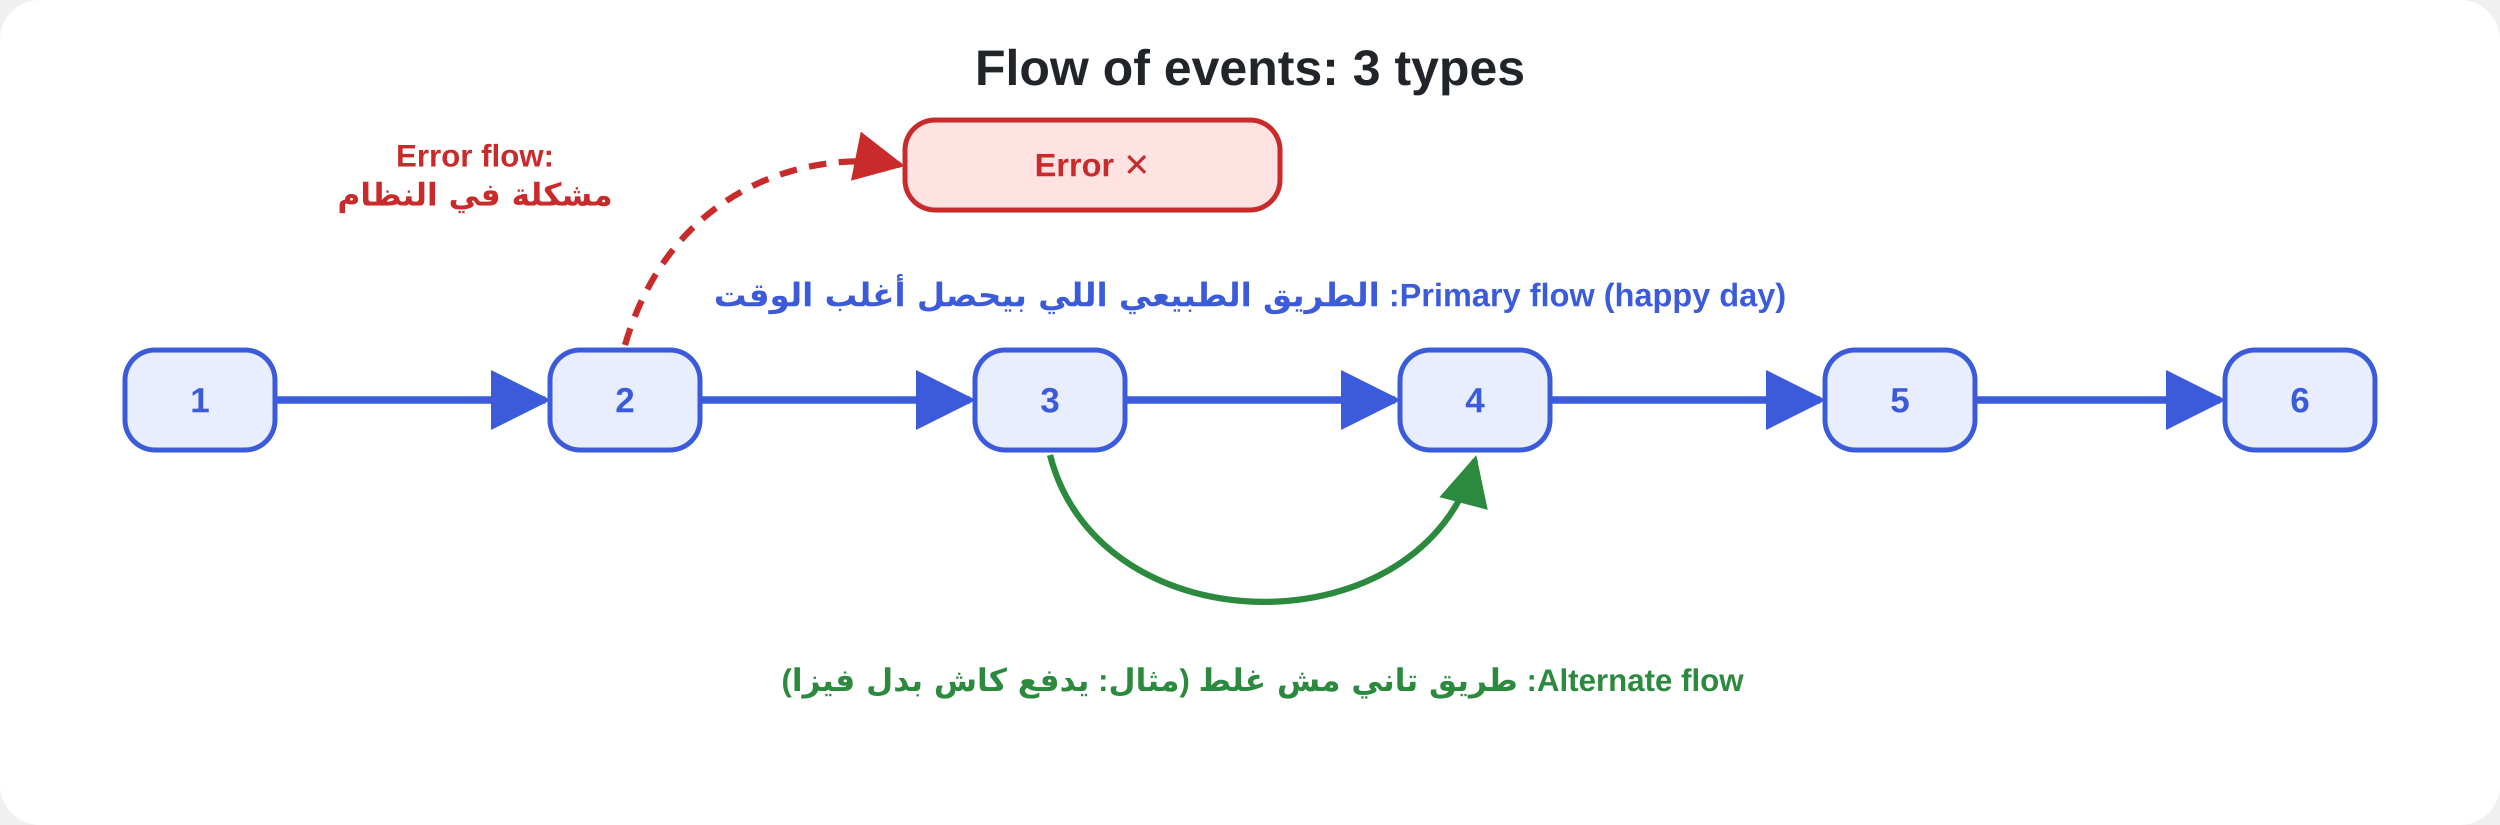
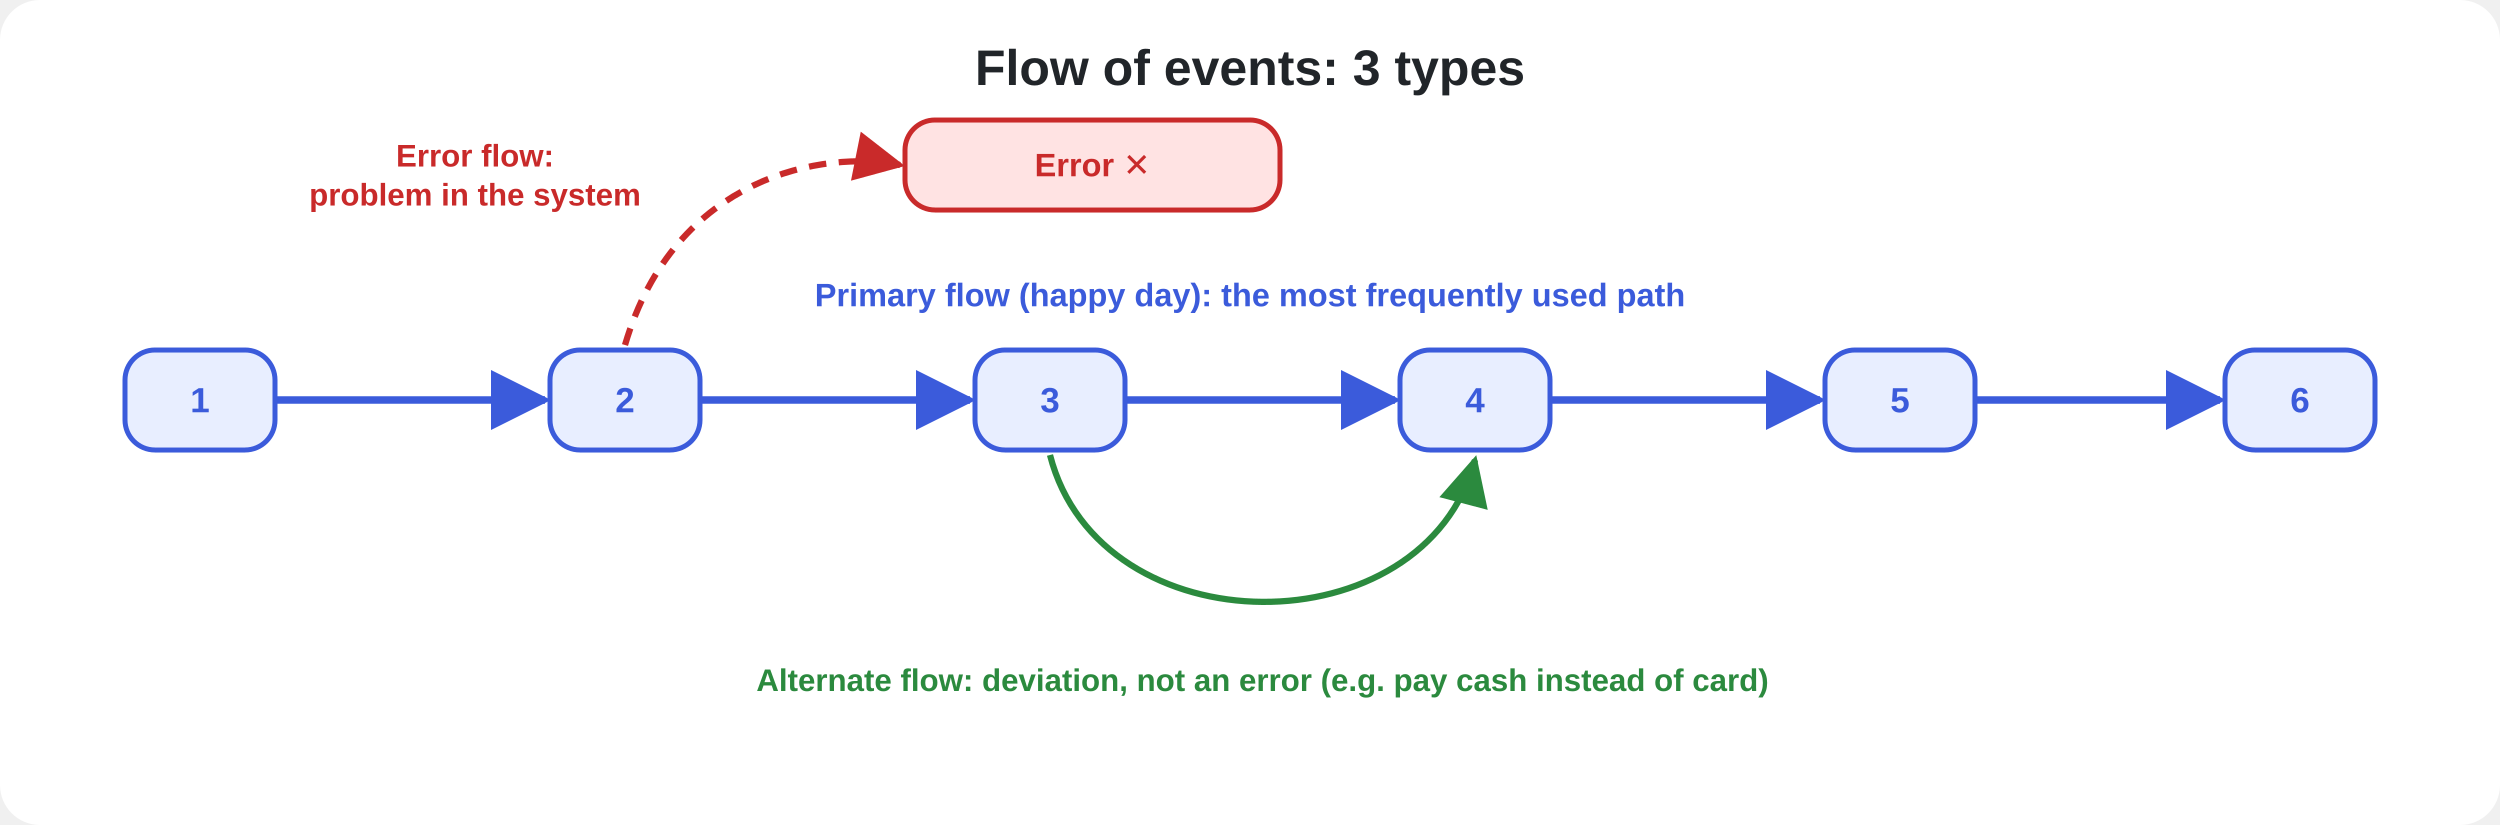
<svg xmlns="http://www.w3.org/2000/svg" width="1000" height="330" viewBox="0 0 1000 330">
+   <style>text{font-family:'Segoe UI',Tahoma,Arial,sans-serif}</style>
  <defs>
+     <marker id="a3B5BDB" viewBox="0 0 10 10" refX="9" refY="5" markerWidth="8" markerHeight="8" orient="auto-start-reverse">
+       <path d="M0 0 L10 5 L0 10 Z" fill="#3B5BDB" />
+     </marker>
    <marker id="a2B8A3E" viewBox="0 0 10 10" refX="9" refY="5" markerWidth="8" markerHeight="8" orient="auto-start-reverse">
      <path d="M0 0 L10 5 L0 10 Z" fill="#2B8A3E" />
-     </marker>
-     <marker id="a3B5BDB" viewBox="0 0 10 10" refX="9" refY="5" markerWidth="8" markerHeight="8" orient="auto-start-reverse">
-       <path d="M0 0 L10 5 L0 10 Z" fill="#3B5BDB" />
    </marker>
    <marker id="aC92A2A" viewBox="0 0 10 10" refX="9" refY="5" markerWidth="8" markerHeight="8" orient="auto-start-reverse">
      <path d="M0 0 L10 5 L0 10 Z" fill="#C92A2A" />
    </marker>
  </defs>
  <rect width="100%" height="100%" fill="white" rx="16" />
-   <text x="500.0" y="34" font-size="20" font-weight="700" text-anchor="middle" fill="#212529" style="font-family:'Segoe UI',Tahoma,Arial,sans-serif">Flow of events: 3 types</text>
+   <text x="500.0" y="34" font-size="20" font-weight="700" text-anchor="middle" fill="#212529">Flow of events: 3 types</text>
  <rect x="50" y="140" width="60" height="40" rx="12" fill="#E8EEFF" stroke="#3B5BDB" stroke-width="2" />
-   <text x="80.0" y="164.9" font-size="14" fill="#3B5BDB" text-anchor="middle" font-weight="700" style="font-family:'Segoe UI',Tahoma,Arial,sans-serif">1</text>
+   <text x="80.0" y="164.9" font-size="14" fill="#3B5BDB" text-anchor="middle" font-weight="700">1</text>
  <rect x="220" y="140" width="60" height="40" rx="12" fill="#E8EEFF" stroke="#3B5BDB" stroke-width="2" />
-   <text x="250.0" y="164.9" font-size="14" fill="#3B5BDB" text-anchor="middle" font-weight="700" style="font-family:'Segoe UI',Tahoma,Arial,sans-serif">2</text>
+   <text x="250.0" y="164.9" font-size="14" fill="#3B5BDB" text-anchor="middle" font-weight="700">2</text>
  <rect x="390" y="140" width="60" height="40" rx="12" fill="#E8EEFF" stroke="#3B5BDB" stroke-width="2" />
-   <text x="420.0" y="164.9" font-size="14" fill="#3B5BDB" text-anchor="middle" font-weight="700" style="font-family:'Segoe UI',Tahoma,Arial,sans-serif">3</text>
+   <text x="420.0" y="164.9" font-size="14" fill="#3B5BDB" text-anchor="middle" font-weight="700">3</text>
  <rect x="560" y="140" width="60" height="40" rx="12" fill="#E8EEFF" stroke="#3B5BDB" stroke-width="2" />
-   <text x="590.0" y="164.9" font-size="14" fill="#3B5BDB" text-anchor="middle" font-weight="700" style="font-family:'Segoe UI',Tahoma,Arial,sans-serif">4</text>
+   <text x="590.0" y="164.9" font-size="14" fill="#3B5BDB" text-anchor="middle" font-weight="700">4</text>
  <rect x="730" y="140" width="60" height="40" rx="12" fill="#E8EEFF" stroke="#3B5BDB" stroke-width="2" />
-   <text x="760.0" y="164.9" font-size="14" fill="#3B5BDB" text-anchor="middle" font-weight="700" style="font-family:'Segoe UI',Tahoma,Arial,sans-serif">5</text>
+   <text x="760.0" y="164.9" font-size="14" fill="#3B5BDB" text-anchor="middle" font-weight="700">5</text>
  <rect x="890" y="140" width="60" height="40" rx="12" fill="#E8EEFF" stroke="#3B5BDB" stroke-width="2" />
-   <text x="920.0" y="164.9" font-size="14" fill="#3B5BDB" text-anchor="middle" font-weight="700" style="font-family:'Segoe UI',Tahoma,Arial,sans-serif">6</text>
+   <text x="920.0" y="164.9" font-size="14" fill="#3B5BDB" text-anchor="middle" font-weight="700">6</text>
  <line x1="110" y1="160" x2="218" y2="160" stroke="#3B5BDB" stroke-width="3" marker-end="url(#a3B5BDB)" />
  <line x1="280" y1="160" x2="388" y2="160" stroke="#3B5BDB" stroke-width="3" marker-end="url(#a3B5BDB)" />
  <line x1="450" y1="160" x2="558" y2="160" stroke="#3B5BDB" stroke-width="3" marker-end="url(#a3B5BDB)" />
  <line x1="620" y1="160" x2="728" y2="160" stroke="#3B5BDB" stroke-width="3" marker-end="url(#a3B5BDB)" />
  <line x1="790" y1="160" x2="888" y2="160" stroke="#3B5BDB" stroke-width="3" marker-end="url(#a3B5BDB)" />
-   <text direction="rtl" unicode-bidi="embed" x="500" y="122.5" font-size="13" fill="#3B5BDB" text-anchor="middle" font-weight="700" style="font-family:'Segoe UI',Tahoma,Arial,sans-serif">Primary flow (happy day): الطريق الطبيعي اللي بيحصل أغلب الوقت</text>
+   <text x="500" y="122.5" font-size="13" fill="#3B5BDB" text-anchor="middle" font-weight="700">Primary flow (happy day): the most frequently used path</text>
  <path d="M420 182 C440 260, 570 260, 590 184" stroke="#2B8A3E" stroke-width="2.5" fill="none" marker-end="url(#a2B8A3E)" />
-   <text direction="rtl" unicode-bidi="embed" x="505" y="276.4" font-size="12.5" fill="#2B8A3E" text-anchor="middle" font-weight="700" style="font-family:'Segoe UI',Tahoma,Arial,sans-serif">Alternate flow: طريق تاني مش غلط (مثال: يدفع كاش بدل فيزا)</text>
+   <text x="505" y="276.4" font-size="12.5" fill="#2B8A3E" text-anchor="middle" font-weight="700">Alternate flow: deviation, not an error (e.g. pay cash instead of card)</text>
  <path d="M250 138 C270 70, 330 60, 360 66" stroke="#C92A2A" stroke-width="2.5" fill="none" stroke-dasharray="7 5" marker-end="url(#aC92A2A)" />
  <rect x="362" y="48" width="150" height="36" rx="12" fill="#FFE3E3" stroke="#C92A2A" stroke-width="2" />
-   <text x="437.0" y="70.5" font-size="13" fill="#C92A2A" text-anchor="middle" font-weight="700" style="font-family:'Segoe UI',Tahoma,Arial,sans-serif">Error ✕</text>
-   <text x="190" y="66.6" font-size="12.5" fill="#C92A2A" text-anchor="middle" font-weight="700" style="font-family:'Segoe UI',Tahoma,Arial,sans-serif">Error flow:</text>
-   <text direction="rtl" unicode-bidi="embed" x="190" y="82.2" font-size="12.5" fill="#C92A2A" text-anchor="middle" font-weight="700" style="font-family:'Segoe UI',Tahoma,Arial,sans-serif">مشكلة في النظام</text>
+   <text x="437.0" y="70.5" font-size="13" fill="#C92A2A" text-anchor="middle" font-weight="700">Error ✕</text>
+   <text x="190" y="66.6" font-size="12.5" fill="#C92A2A" text-anchor="middle" font-weight="700">Error flow:</text>
+   <text x="190" y="82.2" font-size="12.5" fill="#C92A2A" text-anchor="middle" font-weight="700">problem in the system</text>
</svg>
